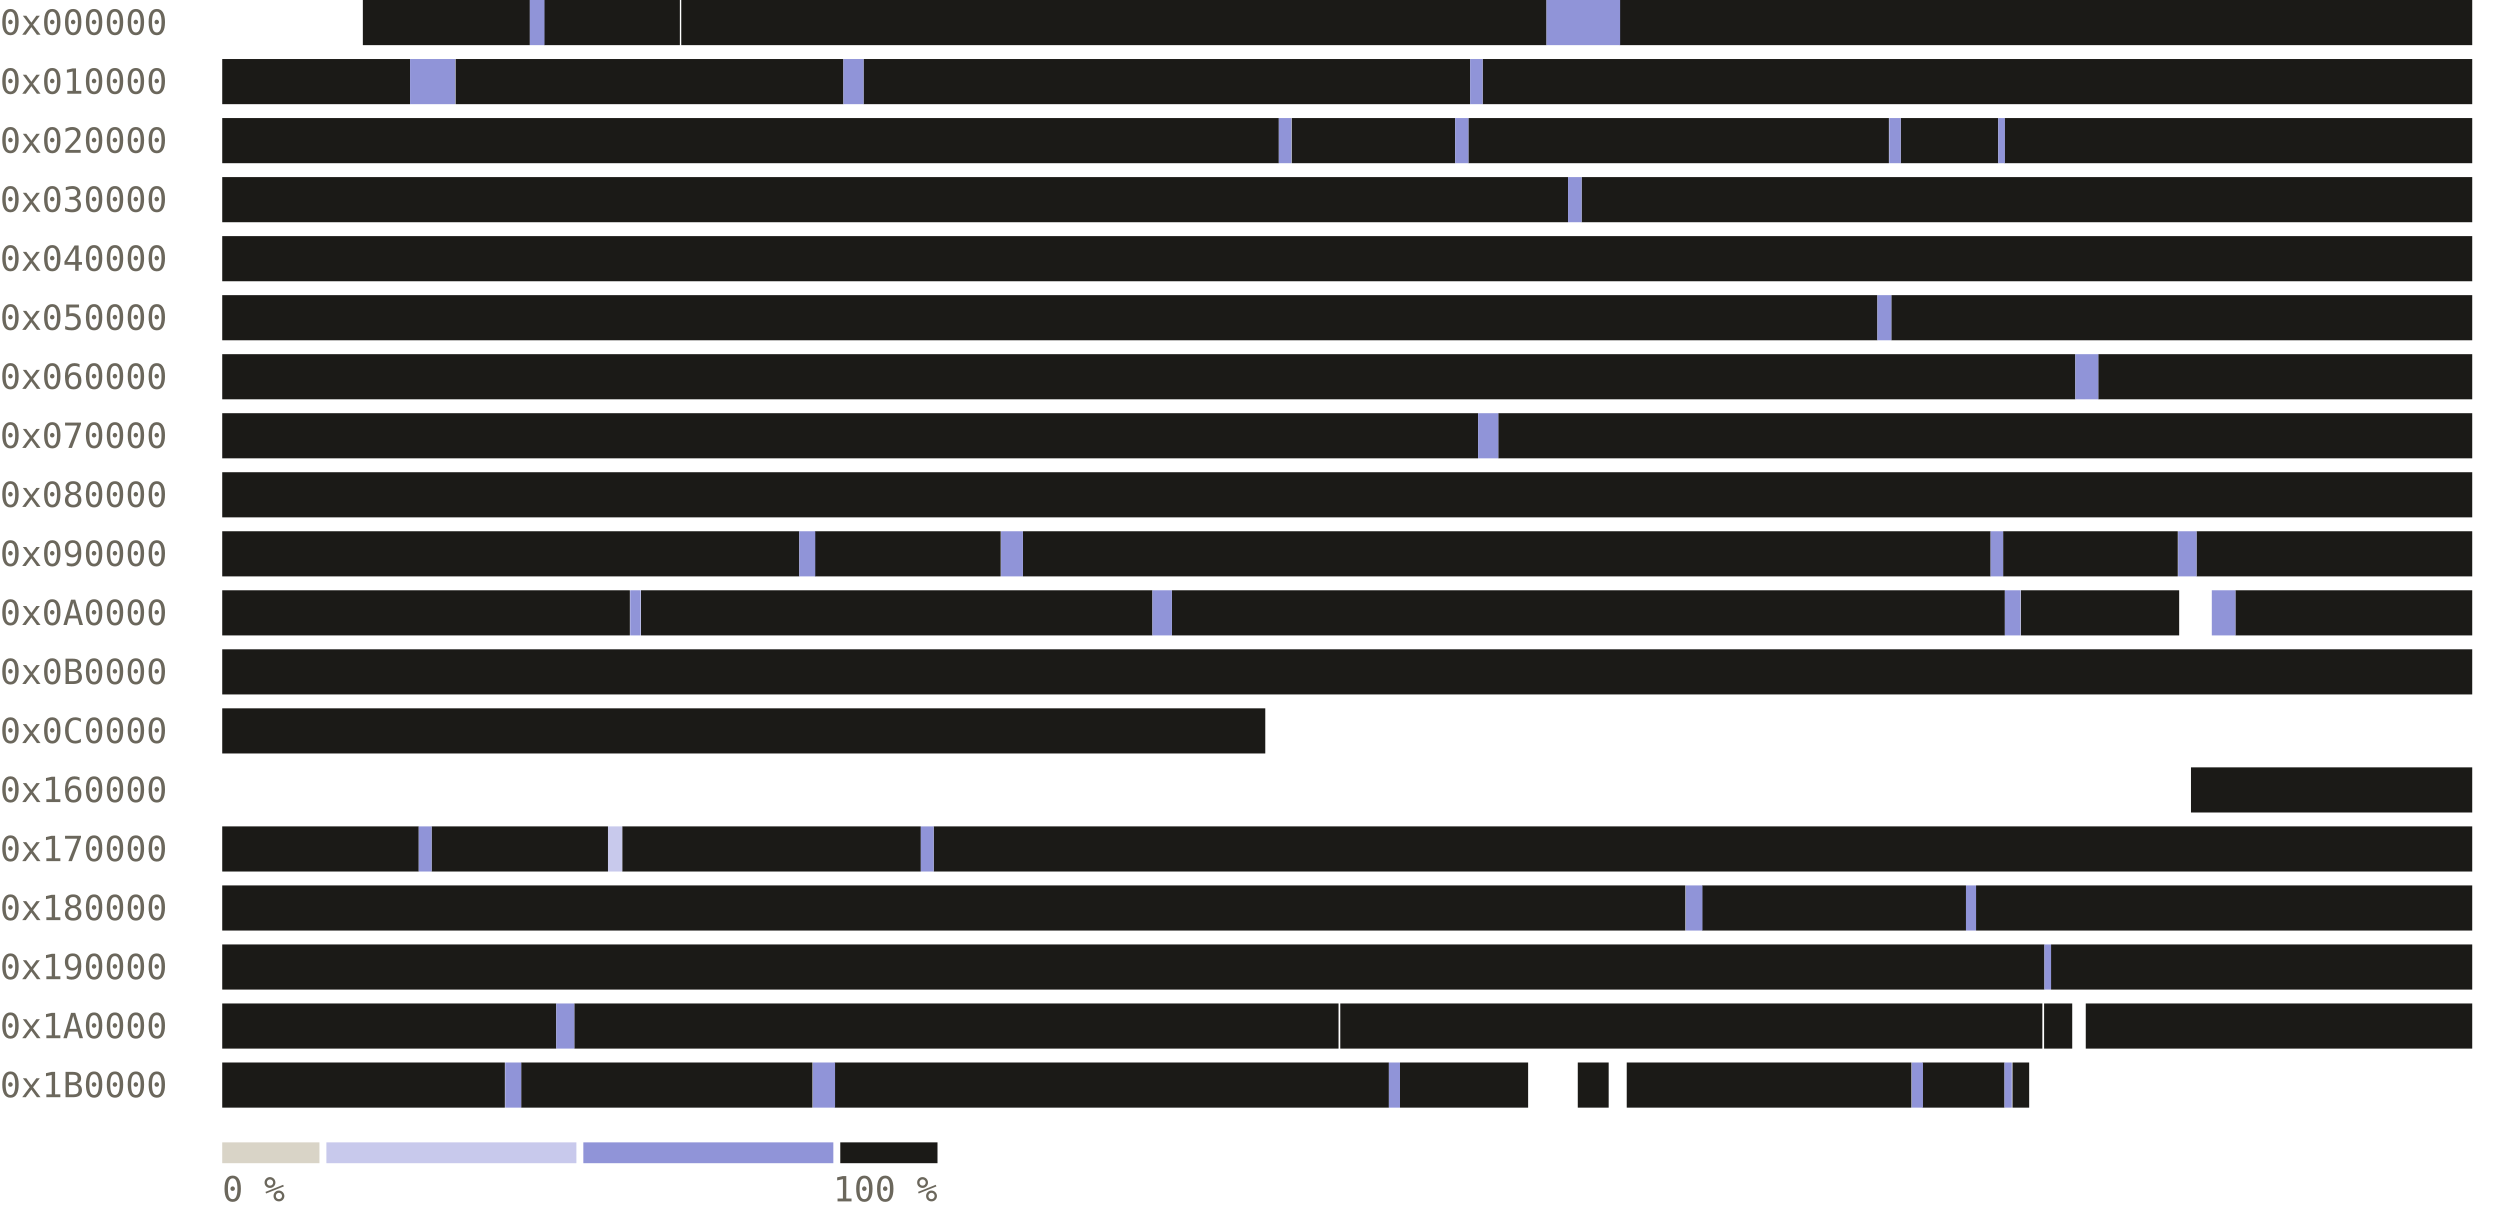
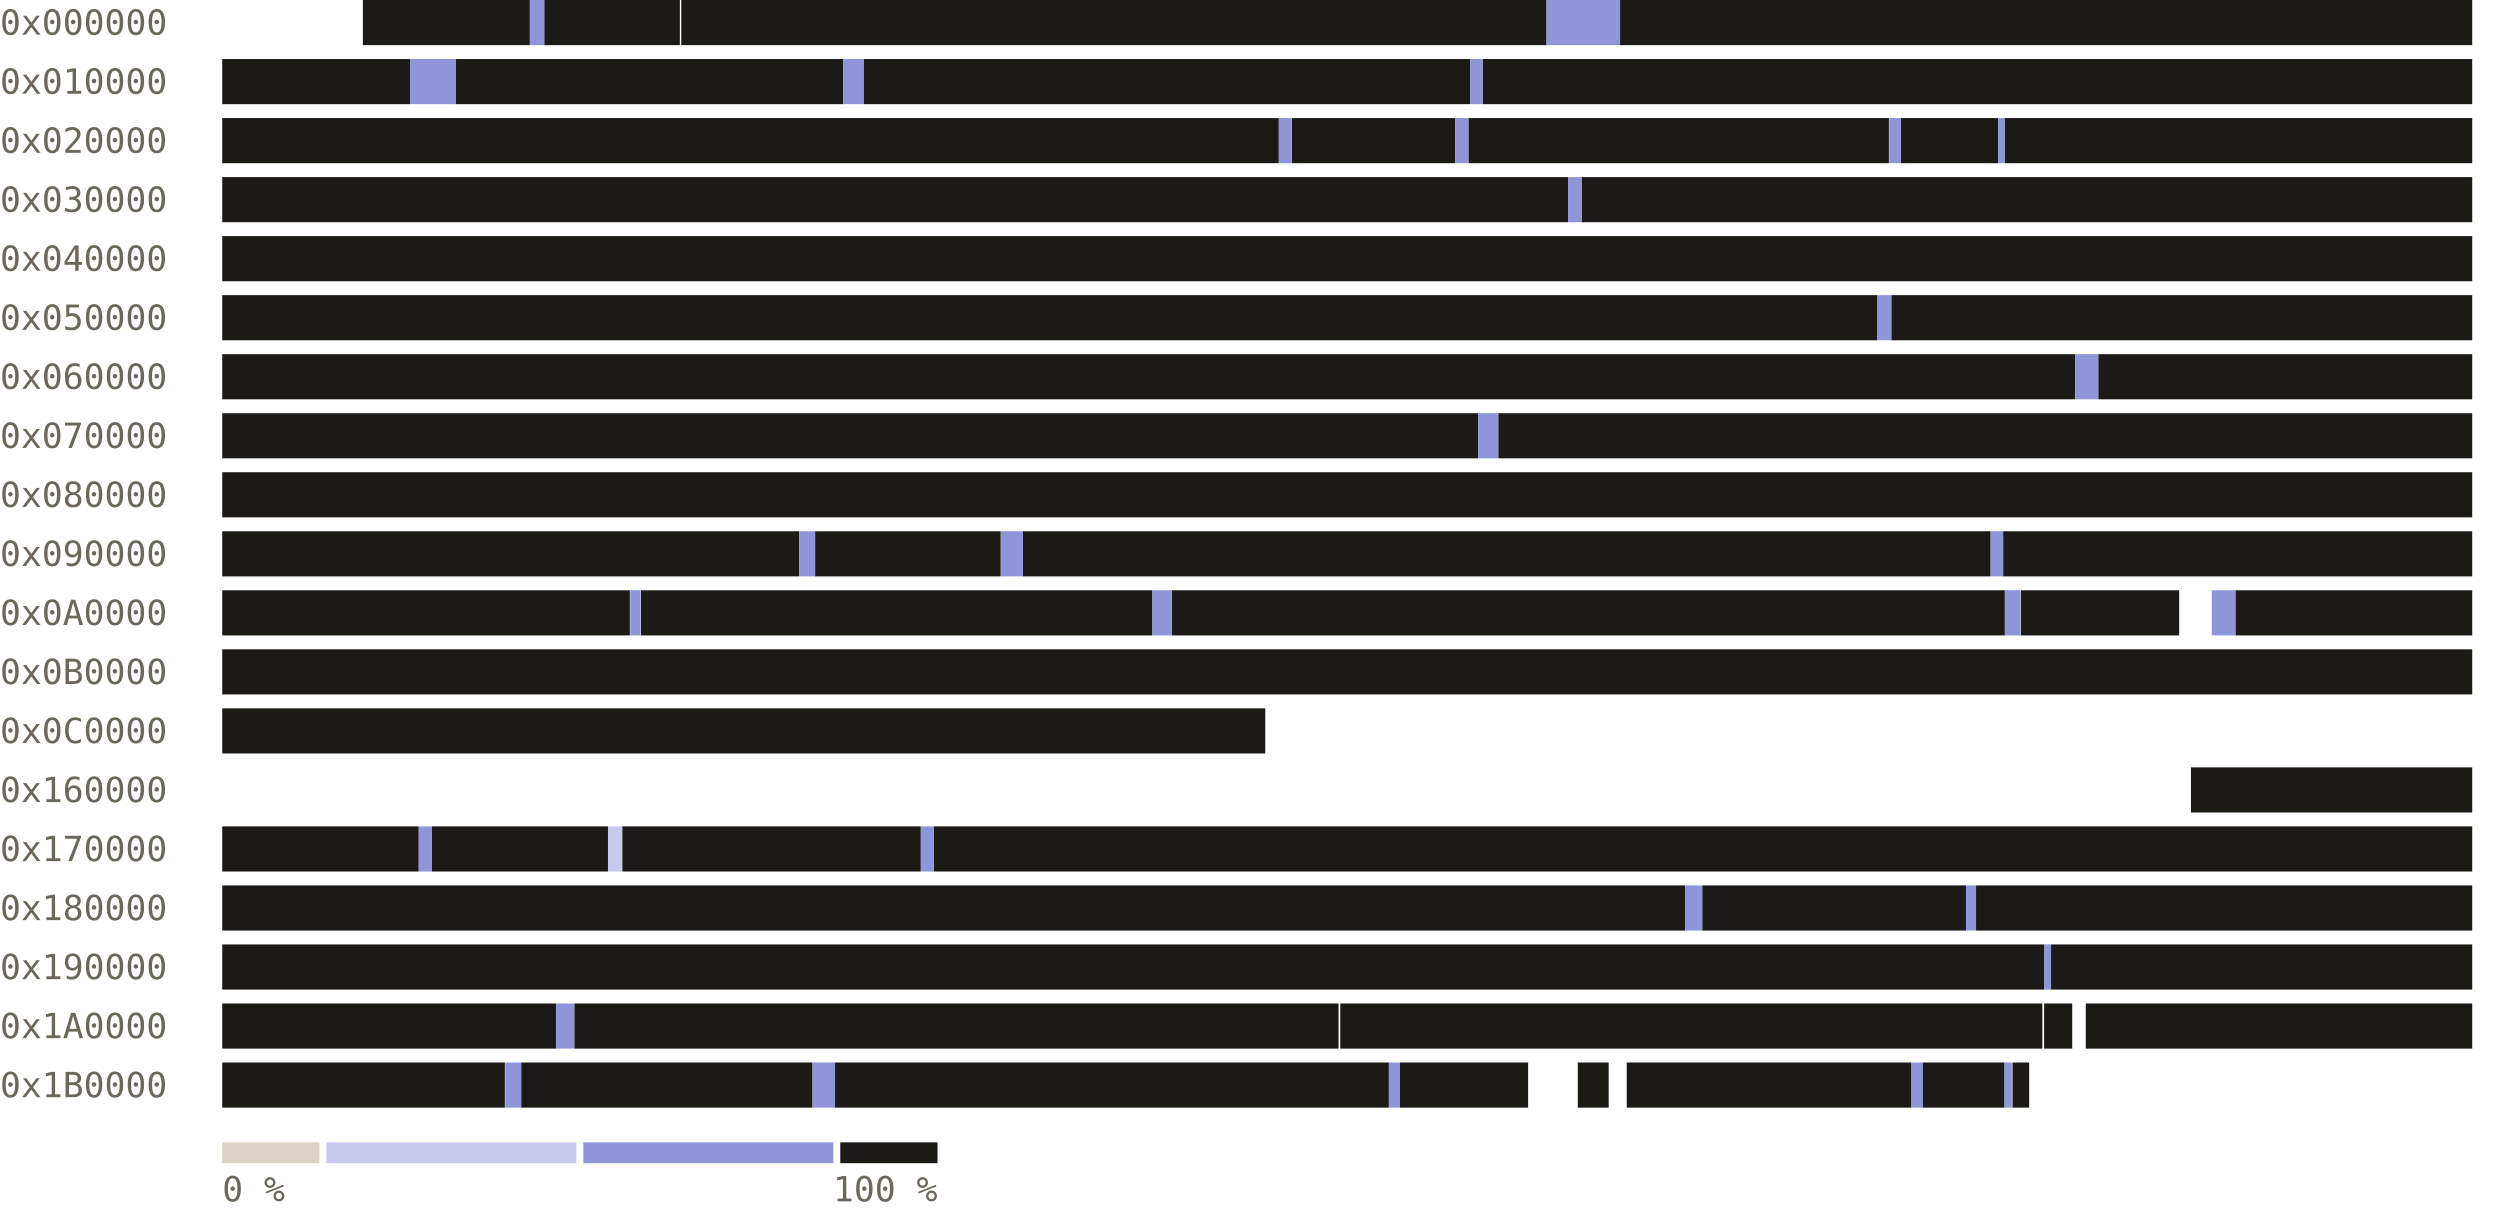
<svg xmlns="http://www.w3.org/2000/svg" viewBox="0 0 720 350" width="720" height="350">
  <style>text{font:10px monospace;fill:#6b675c}.q0{fill:#d9d4c7}.q1{fill:#e3e2f2}.q2{fill:#d6d6ef}.q3{fill:#c8c9ec}.q4{fill:#babce8}.q5{fill:#acafe4}.q6{fill:#9ea2df}.q7{fill:#9094d8}.q8{fill:#8186cf}.q9{fill:#7277c4}.q10{fill:#1b1a17}@media (prefers-color-scheme:dark){text{fill:#a8a293}.q0{fill:#4a463d}.q1{fill:#35375a}.q2{fill:#3c3f66}.q3{fill:#444772}.q4{fill:#4d517f}.q5{fill:#575b8c}.q6{fill:#62669a}.q7{fill:#6e72a8}.q8{fill:#7b7fb6}.q9{fill:#888cc4}.q10{fill:#d6d0bd}}</style>
  <text x="0" y="10">0x000000</text>
  <text x="0" y="27">0x010000</text>
  <text x="0" y="44">0x020000</text>
  <text x="0" y="61">0x030000</text>
  <text x="0" y="78">0x040000</text>
  <text x="0" y="95">0x050000</text>
  <text x="0" y="112">0x060000</text>
  <text x="0" y="129">0x070000</text>
  <text x="0" y="146">0x080000</text>
  <text x="0" y="163">0x090000</text>
  <text x="0" y="180">0x0A0000</text>
  <text x="0" y="197">0x0B0000</text>
  <text x="0" y="214">0x0C0000</text>
  <text x="0" y="231">0x160000</text>
  <text x="0" y="248">0x170000</text>
  <text x="0" y="265">0x180000</text>
  <text x="0" y="282">0x190000</text>
  <text x="0" y="299">0x1A0000</text>
  <text x="0" y="316">0x1B0000</text>
-   <path class="q10" d="M104.5 0h48.1v13h-48.1zM156.7 0h39.1v13h-39.1zM196.2 0h249.2v13h-249.2zM466.5 0h245.5v13h-245.5zM64 17h54.1v13h-54.1zM131.2 17h111.7v13h-111.7zM248.7 17h174.7v13h-174.7zM427 17h285v13h-285zM64 34h304.3v13h-304.3zM372 34h47.1v13h-47.1zM422.9 34h121.1v13h-121.1zM547.4 34h28.1v13h-28.1zM577.3 34h134.7v13h-134.7zM64 51h387.6v13h-387.6zM455.5 51h256.5v13h-256.5zM64 68h648v13h-648zM64 85h476.7v13h-476.7zM544.7 85h167.3v13h-167.3zM64 102h533.7v13h-533.7zM604.3 102h107.7v13h-107.7zM64 119h361.7v13h-361.7zM431.5 119h280.5v13h-280.5zM64 136h648v13h-648zM64 153h166.2v13h-166.2zM234.7 153h53.5v13h-53.5zM294.6 153h278.7v13h-278.7zM576.9 153h50.3v13h-50.3zM632.6 153h79.4v13h-79.4zM64 170h117.4v13h-117.4zM184.6 170h147.3v13h-147.3zM337.5 170h239.9v13h-239.9zM582 170h45.6v13h-45.6zM643.8 170h68.2v13h-68.2zM64 187h648v13h-648zM64 204h300.4v13h-300.4zM631 221h81v13h-81zM64 238h56.6v13h-56.6zM124.3 238h50.8v13h-50.8zM179.2 238h86v13h-86zM268.9 238h443.1v13h-443.1zM64 255h421.4v13h-421.4zM490.2 255h76v13h-76zM569.1 255h142.9v13h-142.9zM64 272h524.8v13h-524.8zM590.7 272h121.3v13h-121.3zM64 289h96.2v13h-96.2zM165.4 289h220.1v13h-220.1zM386 289h202.2v13h-202.2zM588.7 289h8.1v13h-8.1zM600.7 289h111.3v13h-111.3zM64 306h81.4v13h-81.4zM150.1 306h83.9v13h-83.9zM240.4 306h159.6v13h-159.6zM403.2 306h36.9v13h-36.9zM454.4 306h8.9v13h-8.9zM468.5 306h82v13h-82zM553.7 306h23.6v13h-23.6zM579.6 306h4.8v13h-4.8z" />
-   <path class="q7" d="M152.6 0h4.2v13h-4.2zM445.4 0h21.2v13h-21.2zM118.1 17h13v13h-13zM242.9 17h5.8v13h-5.8zM423.4 17h3.6v13h-3.6zM368.3 34h3.6v13h-3.6zM419.1 34h3.8v13h-3.8zM544.1 34h3.3v13h-3.3zM575.5 34h1.9v13h-1.9zM451.6 51h3.9v13h-3.9zM540.7 85h4v13h-4zM597.7 102h6.6v13h-6.6zM425.7 119h5.8v13h-5.8zM230.2 153h4.6v13h-4.6zM288.3 153h6.3v13h-6.3zM573.3 153h3.6v13h-3.6zM627.3 153h5.3v13h-5.3zM181.5 170h3v13h-3zM331.9 170h5.6v13h-5.6zM577.4 170h4.5v13h-4.5zM637 170h6.8v13h-6.8zM120.6 238h3.7v13h-3.7zM265.2 238h3.7v13h-3.7zM485.5 255h4.8v13h-4.8zM566.2 255h2.9v13h-2.9zM588.8 272h1.9v13h-1.9zM160.2 289h5.2v13h-5.2zM145.5 306h4.6v13h-4.6zM234.1 306h6.4v13h-6.4zM400 306h3.2v13h-3.2zM550.6 306h3.2v13h-3.2zM577.3 306h2.1v13h-2.1z" />
+   <path class="q10" d="M104.5 0h48.1v13h-48.1zM156.7 0h39.1v13h-39.1zM196.2 0h249.2v13h-249.2zM466.5 0h245.5v13h-245.5zM64 17h54.1v13h-54.1zM131.2 17h111.7v13h-111.7zM248.7 17h174.7v13h-174.7zM427 17h285v13h-285zM64 34h304.3v13h-304.3zM372 34h47.1v13h-47.1zM422.9 34h121.1v13h-121.1zM547.4 34h28.1v13h-28.1zM577.3 34h134.7v13h-134.7zM64 51h387.6v13h-387.6zM455.5 51h256.5v13h-256.5zM64 68h648v13h-648zM64 85h476.7v13h-476.7zM544.7 85h167.3v13h-167.3zM64 102h533.7v13h-533.7zM604.3 102h107.7v13h-107.7zM64 119h361.7v13h-361.7zM431.5 119h280.5v13h-280.5zM64 136h648v13h-648zM64 153h166.2v13h-166.2zM234.7 153h53.5v13h-53.5zM294.6 153h278.7v13h-278.7zM576.9 153h135.1v13h-135.1zM64 170h117.4v13h-117.4zM184.6 170h147.3v13h-147.3zM337.5 170h239.9v13h-239.9zM582 170h45.6v13h-45.6zM643.8 170h68.2v13h-68.2zM64 187h648v13h-648zM64 204h300.4v13h-300.4zM631 221h81v13h-81zM64 238h56.6v13h-56.6zM124.3 238h50.8v13h-50.8zM179.2 238h86v13h-86zM268.9 238h443.1v13h-443.1zM64 255h421.4v13h-421.4zM490.2 255h76v13h-76zM569.1 255h142.9v13h-142.9zM64 272h524.8v13h-524.8zM590.7 272h121.3v13h-121.3zM64 289h96.2v13h-96.2zM165.4 289h220.1v13h-220.1zM386 289h202.2v13h-202.2zM588.7 289h8.1v13h-8.1zM600.7 289h111.3v13h-111.3zM64 306h81.4v13h-81.4zM150.1 306h83.9v13h-83.9zM240.4 306h159.6v13h-159.6zM403.2 306h36.9v13h-36.9zM454.4 306h8.9v13h-8.9zM468.5 306h82v13h-82zM553.7 306h23.6v13h-23.6zM579.6 306h4.8v13h-4.8z" />
+   <path class="q7" d="M152.6 0h4.2v13h-4.2zM445.4 0h21.2v13h-21.2zM118.1 17h13v13h-13zM242.9 17h5.8v13h-5.8zM423.4 17h3.6v13h-3.6zM368.3 34h3.6v13h-3.6zM419.1 34h3.8v13h-3.8zM544.1 34h3.3v13h-3.3zM575.5 34h1.9v13h-1.9zM451.6 51h3.9v13h-3.9zM540.7 85h4v13h-4zM597.7 102h6.6v13h-6.6zM425.7 119h5.8v13h-5.8zM230.2 153h4.6v13h-4.6zM288.3 153h6.3v13h-6.3zM573.3 153h3.6v13h-3.6zM181.5 170h3v13h-3zM331.9 170h5.6v13h-5.6zM577.4 170h4.5v13h-4.5zM637 170h6.8v13h-6.8zM120.6 238h3.7v13h-3.7zM265.2 238h3.7v13h-3.7zM485.5 255h4.8v13h-4.8zM566.2 255h2.9v13h-2.9zM588.8 272h1.9v13h-1.9zM160.2 289h5.2v13h-5.2zM145.5 306h4.6v13h-4.6zM234.1 306h6.4v13h-6.4zM400 306h3.2v13h-3.2zM550.6 306h3.2v13h-3.2zM577.3 306h2.1v13h-2.1z" />
  <path class="q3" d="M175.1 238h4.1v13h-4.1z" />
  <rect class="q0" x="64" y="329" width="28" height="6" />
  <rect class="q3" x="94" y="329" width="72" height="6" />
  <rect class="q7" x="168" y="329" width="72" height="6" />
  <rect class="q10" x="242" y="329" width="28" height="6" />
  <text x="64" y="346">0 %</text>
  <text x="270" y="346" text-anchor="end">100 %</text>
</svg>
